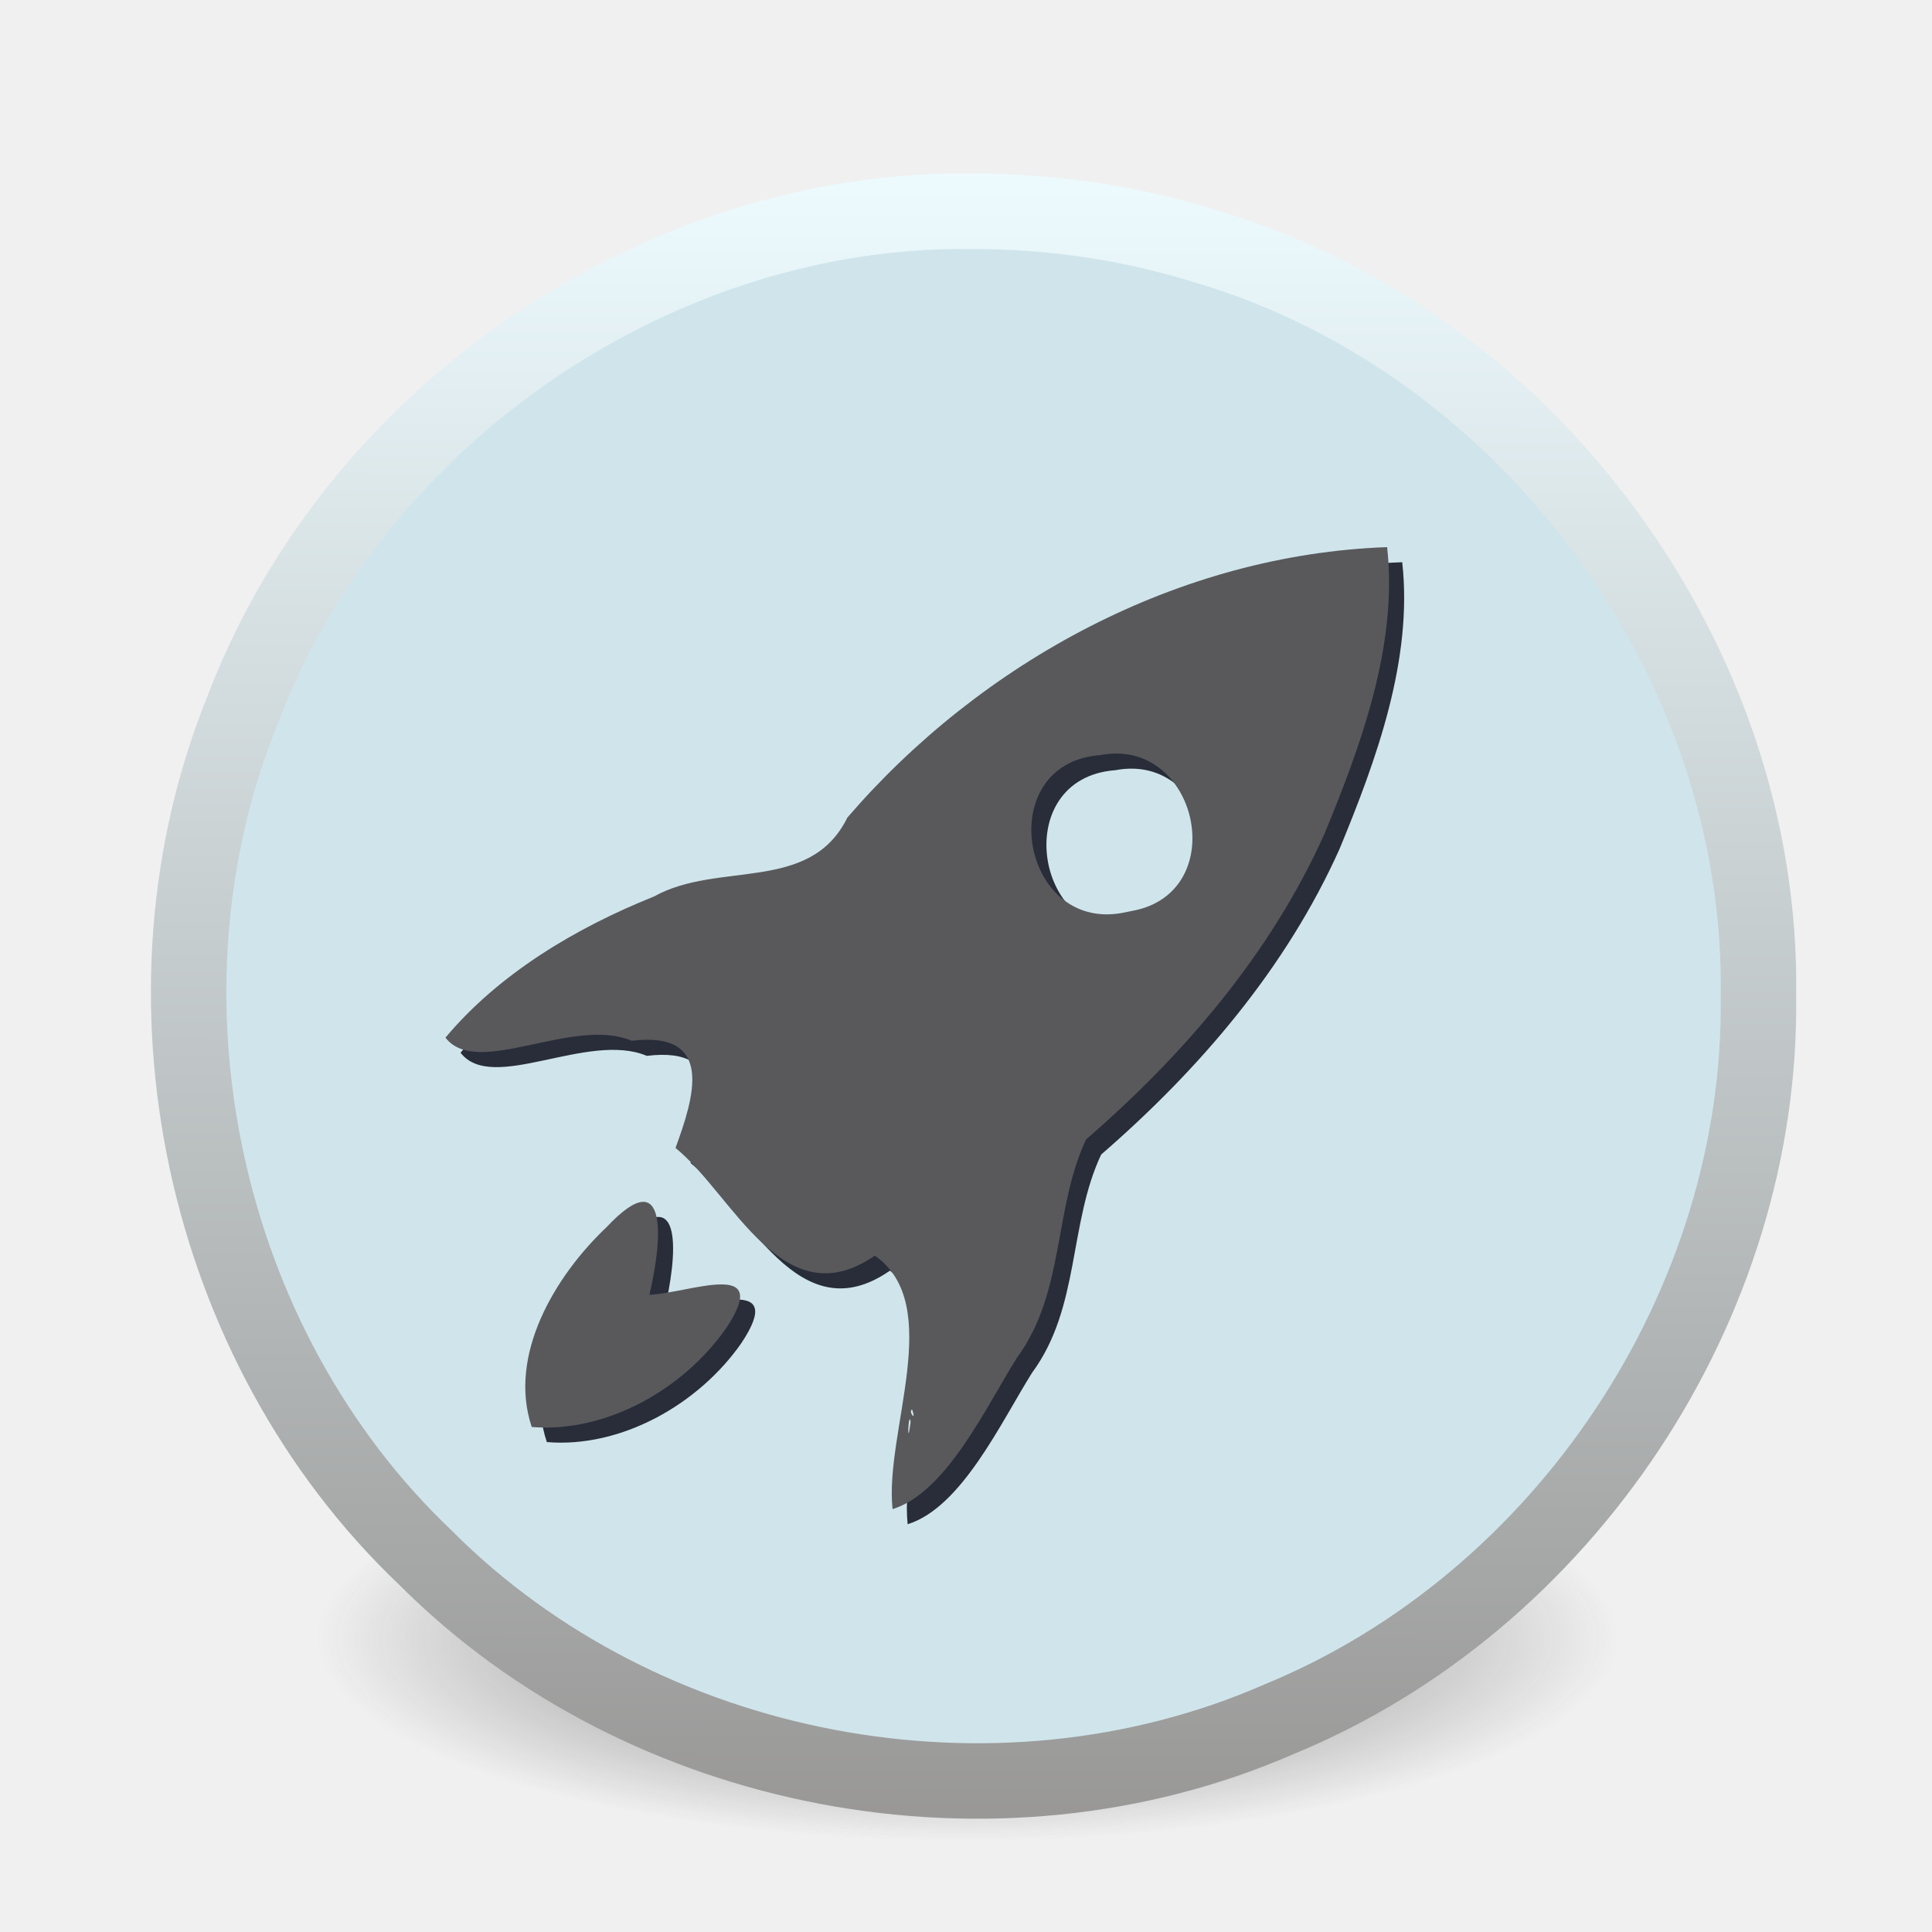
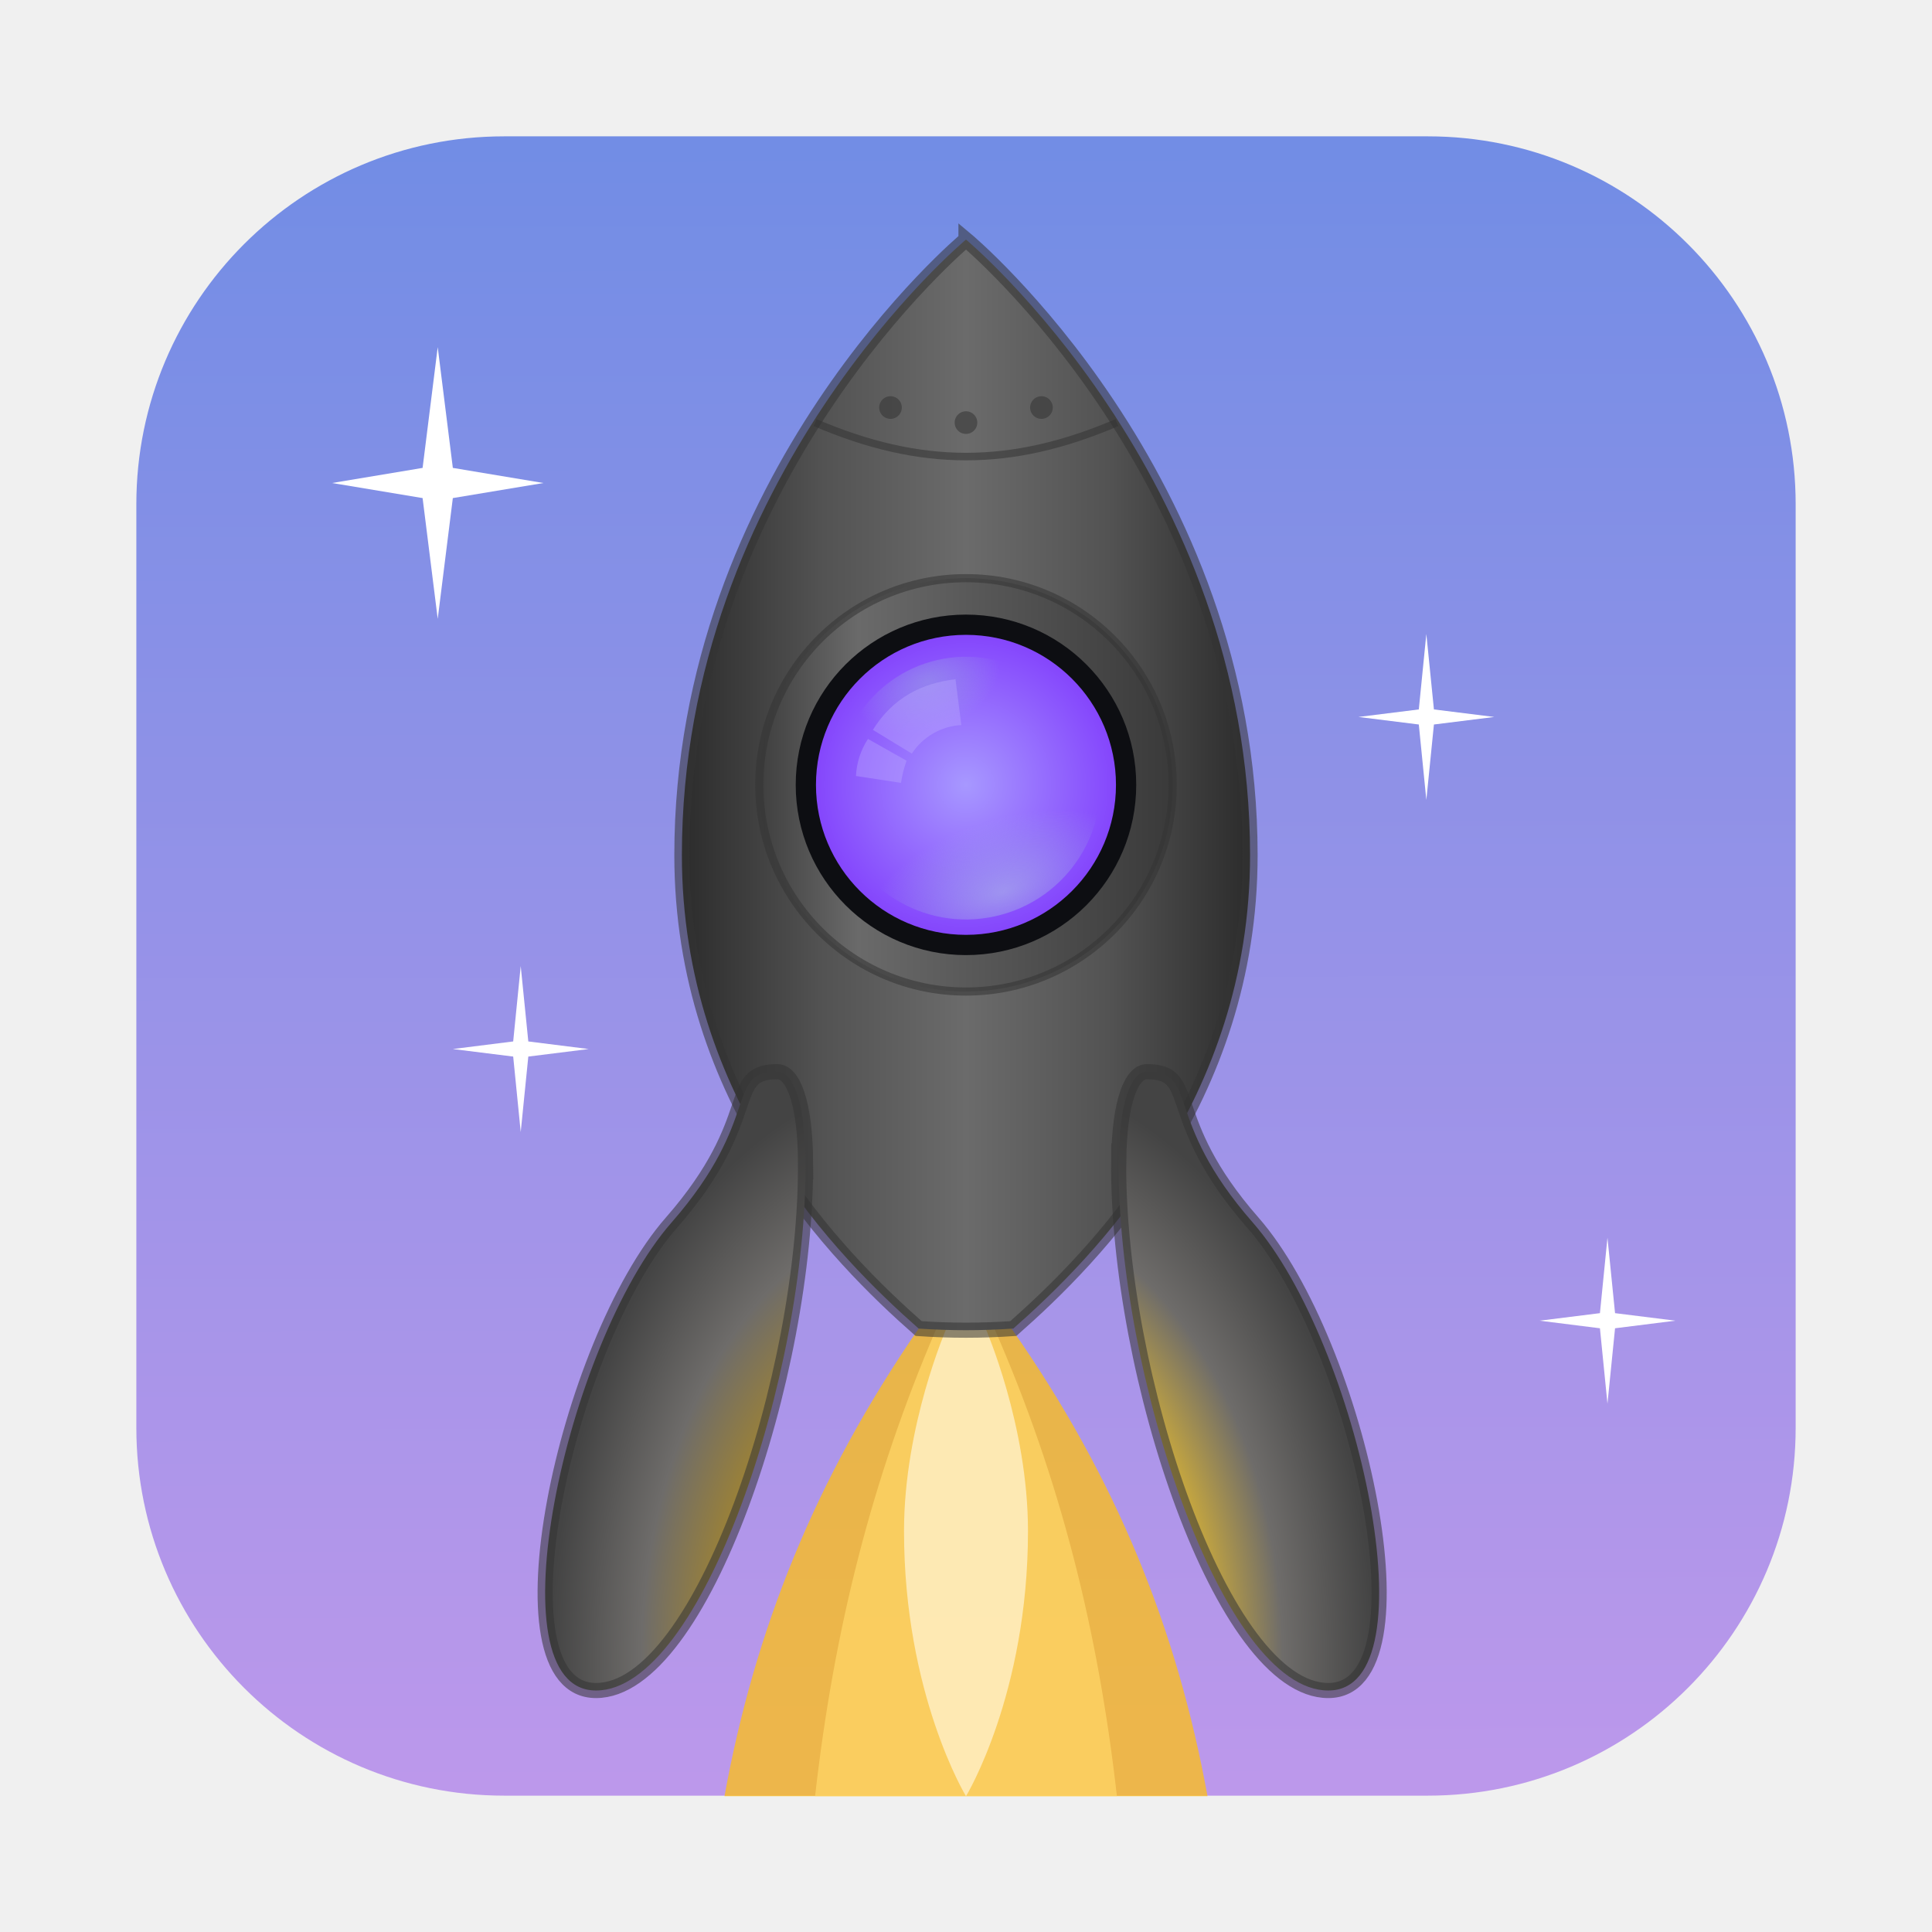
- <svg xmlns="http://www.w3.org/2000/svg" xmlns:xlink="http://www.w3.org/1999/xlink" version="1.1" width="128" height="128" id="svg5157">
-   <defs id="defs5159">
-     <radialGradient cx="23.896" cy="3.99" r="20.397" id="radialGradient1008" gradientUnits="userSpaceOnUse" gradientTransform="matrix(0,1.231648,-1.625754,0,18.48697,-28.72198)">
-       <stop id="stop1000" style="stop-color:#797877;stop-opacity:1" offset="0" />
-       <stop id="stop1006" style="stop-color:#cfe5eb;stop-opacity:1" offset="1" />
-     </radialGradient>
-     <linearGradient id="linearGradient994">
-       <stop id="stop990" offset="0" style="stop-color:#989796;stop-opacity:1" />
-       <stop id="stop992" offset="1" style="stop-color:#edfbff;stop-opacity:1" />
-     </linearGradient>
-     <linearGradient id="linearGradient3820-7-2-8-6">
-       <stop id="stop3822-2-6-5-0" style="stop-color:#3d3d3d;stop-opacity:1" offset="0" />
-       <stop id="stop3864-8-7-4-1" style="stop-color:#686868;stop-opacity:0.498" offset="0.5" />
-       <stop id="stop3824-1-2-6-7" style="stop-color:#686868;stop-opacity:0" offset="1" />
-     </linearGradient>
-     <linearGradient id="linearGradient4806">
-       <stop offset="0" style="stop-color:#ffffff;stop-opacity:1" id="stop4808" />
-       <stop offset="0.424" style="stop-color:#ffffff;stop-opacity:0.235" id="stop4810" />
-       <stop offset="0.821" style="stop-color:#ffffff;stop-opacity:0.157" id="stop4812" />
-       <stop offset="1" style="stop-color:#ffffff;stop-opacity:0.392" id="stop4814" />
-     </linearGradient>
-     <linearGradient xlink:href="#linearGradient4806" id="linearGradient3118" gradientUnits="userSpaceOnUse" gradientTransform="matrix(4.16388,0,0,4.16388,-236.0326,-50.03625)" x1="71.204" y1="15.369" x2="71.204" y2="40.496" />
-     <radialGradient xlink:href="#linearGradient3820-7-2-8-6" id="radialGradient3163" gradientUnits="userSpaceOnUse" gradientTransform="matrix(0.6869404,0,0,0.2146169,-4.02174,68.57333)" cx="99.157" cy="186.171" fx="99.157" fy="186.171" r="62.769" />
-     <radialGradient gradientTransform="matrix(0,1.231648,-1.625754,0,18.48697,-28.72198)" gradientUnits="userSpaceOnUse" id="radialGradient3093-0-3-6" r="20.397" cy="3.99" cx="23.896">
-       <stop offset="0" style="stop-color:#ffffff;stop-opacity:1" id="stop3244-9-33-7-0" />
-       <stop offset="0.262" style="stop-color:#dddddd;stop-opacity:1" id="stop3246-3-5-0-8" />
-       <stop offset="0.661" style="stop-color:#abacae;stop-opacity:1" id="stop3248-1-7-8-8" />
-       <stop offset="1" style="stop-color:#787877;stop-opacity:1" id="stop3250-9-3-0-5" />
-     </radialGradient>
-     <linearGradient id="linearGradient4164">
-       <stop offset="0" style="stop-color:#b6b6b6;stop-opacity:1" id="stop4166" />
-       <stop offset="0.331" style="stop-color:#a4a4a4;stop-opacity:1" id="stop4216" />
-       <stop offset="1" style="stop-color:#c5c5c5;stop-opacity:1" id="stop4168" />
-     </linearGradient>
-     <linearGradient id="linearGradient4220-7">
-       <stop offset="0" style="stop-color:#7a8498;stop-opacity:1" id="stop4222-7" />
-       <stop offset="1" style="stop-color:#34405c;stop-opacity:1" id="stop4224-0" />
-     </linearGradient>
-     <linearGradient id="linearGradient4316-5">
-       <stop offset="0" style="stop-color:#ffffff;stop-opacity:1" id="stop4318-1" />
-       <stop offset="0.338" style="stop-color:#ffffff;stop-opacity:0.235" id="stop4320-9" />
-       <stop offset="0.62" style="stop-color:#ffffff;stop-opacity:0.157" id="stop4322-42" />
-       <stop offset="1" style="stop-color:#ffffff;stop-opacity:0.392" id="stop4324-9" />
-     </linearGradient>
-     <linearGradient id="linearGradient4507-6">
-       <stop offset="0" style="stop-color:#2d3955;stop-opacity:1" id="stop4509-3" />
-       <stop offset="0.725" style="stop-color:#2b3853;stop-opacity:1" id="stop5959-4" />
-       <stop offset="0.75" style="stop-color:#192640;stop-opacity:1" id="stop5961-1" />
-       <stop offset="1" style="stop-color:#08142e;stop-opacity:1" id="stop4511-1" />
-     </linearGradient>
-     <linearGradient id="linearGradient6042-1">
-       <stop offset="0" style="stop-color:#07132d;stop-opacity:1" id="stop6044-9" />
-       <stop offset="1" style="stop-color:#425479;stop-opacity:1" id="stop6046-9" />
-     </linearGradient>
-     <linearGradient gradientTransform="matrix(0.2211072,0,0,0.2211073,6.693426,6.693263)" gradientUnits="userSpaceOnUse" id="linearGradient3087-408-5" y2="45.369" x2="7.078" y1="3.082" x1="7.078">
-       <stop offset="0" style="stop-color:#170418;stop-opacity:1" id="stop7201-5" />
-       <stop offset="1" style="stop-color:#50386b;stop-opacity:1" id="stop7203-2" />
-     </linearGradient>
-     <linearGradient id="linearGradient2867-449-88-871-390-598-476-591-434-148-57-177-691-4">
-       <stop offset="0" style="stop-color:#612f91;stop-opacity:1" id="stop7191-4" />
-       <stop offset="1" style="stop-color:#1a4aa2;stop-opacity:1" id="stop7197-2" />
-     </linearGradient>
-     <linearGradient id="linearGradient4278-3">
-       <stop offset="0" style="stop-color:#000000;stop-opacity:0" id="stop4280-6" />
-       <stop offset="0.5" style="stop-color:#000000;stop-opacity:0" id="stop4286-1" />
-       <stop offset="1" style="stop-color:#000000;stop-opacity:1" id="stop4282-24" />
-     </linearGradient>
-     <linearGradient id="linearGradient4316-4-0">
-       <stop offset="0" style="stop-color:#ffffff;stop-opacity:1" id="stop4318-4-5" />
-       <stop offset="0.338" style="stop-color:#ffffff;stop-opacity:0.235" id="stop4320-2-9" />
-       <stop offset="0.62" style="stop-color:#ffffff;stop-opacity:0.157" id="stop4322-4-1" />
-       <stop offset="1" style="stop-color:#ffffff;stop-opacity:0.392" id="stop4324-4-8" />
-     </linearGradient>
-     <linearGradient id="linearGradient6088-74">
-       <stop offset="0" style="stop-color:#ff54d2;stop-opacity:0" id="stop6090-5" />
-       <stop offset="0.324" style="stop-color:#f62b68;stop-opacity:1" id="stop6257-5" />
-       <stop offset="0.561" style="stop-color:#ff0105;stop-opacity:1" id="stop6255-6" />
-       <stop offset="1" style="stop-color:#ff54d2;stop-opacity:0.478" id="stop6092-0" />
-     </linearGradient>
-     <linearGradient id="linearGradient4316-4-6-6">
-       <stop offset="0" style="stop-color:#ffffff;stop-opacity:1" id="stop4318-4-4-6" />
-       <stop offset="0.338" style="stop-color:#ffffff;stop-opacity:0.235" id="stop4320-2-2-6" />
-       <stop offset="0.62" style="stop-color:#ffffff;stop-opacity:0.157" id="stop4322-4-5-5" />
-       <stop offset="1" style="stop-color:#ffffff;stop-opacity:0.392" id="stop4324-4-1-5" />
-     </linearGradient>
-     <linearGradient id="linearGradient3990-3-1">
-       <stop offset="0" style="stop-color:#ffffff;stop-opacity:1" id="stop3992-0-0" />
-       <stop offset="1" style="stop-color:#ffffff;stop-opacity:0" id="stop3994-2-1" />
-     </linearGradient>
-     <linearGradient id="linearGradient6191-9">
-       <stop offset="0" style="stop-color:#ffffff;stop-opacity:0" id="stop6193-8" />
-       <stop offset="0.405" style="stop-color:#ffffff;stop-opacity:0" id="stop6197-8" />
-       <stop offset="1" style="stop-color:#ffffff;stop-opacity:0.478" id="stop6195-9" />
-     </linearGradient>
-     <linearGradient id="linearGradient6191-7-9">
-       <stop offset="0" style="stop-color:#ffffff;stop-opacity:0" id="stop6193-7-3" />
-       <stop offset="0.405" style="stop-color:#ffffff;stop-opacity:0" id="stop6197-2-2" />
-       <stop offset="1" style="stop-color:#ffffff;stop-opacity:0.478" id="stop6195-2-1" />
-     </linearGradient>
-     <linearGradient id="linearGradient6191-8-3">
-       <stop offset="0" style="stop-color:#ffffff;stop-opacity:0" id="stop6193-75-7" />
-       <stop offset="0.405" style="stop-color:#ffffff;stop-opacity:0" id="stop6197-3-4" />
-       <stop offset="1" style="stop-color:#ffffff;stop-opacity:0.478" id="stop6195-7-2" />
-     </linearGradient>
-     <linearGradient id="linearGradient6088-6-1">
-       <stop offset="0" style="stop-color:#ff54d2;stop-opacity:0" id="stop6090-2-0" />
-       <stop offset="0.324" style="stop-color:#ff54d2;stop-opacity:0" id="stop6257-4-6" />
-       <stop offset="0.561" style="stop-color:#ff54d2;stop-opacity:0.252" id="stop6255-3-6" />
-       <stop offset="1" style="stop-color:#ff54d2;stop-opacity:0.478" id="stop6092-9-6" />
-     </linearGradient>
-     <linearGradient id="linearGradient6303-4">
-       <stop offset="0" style="stop-color:#ffffff;stop-opacity:1" id="stop6305-33" />
-       <stop offset="1" style="stop-color:#ffffff;stop-opacity:0" id="stop6307-9" />
-     </linearGradient>
-     <linearGradient id="linearGradient6303-3-2">
-       <stop offset="0" style="stop-color:#ffffff;stop-opacity:1" id="stop6305-3-0" />
-       <stop offset="1" style="stop-color:#ffffff;stop-opacity:0" id="stop6307-1-0" />
-     </linearGradient>
-     <linearGradient id="linearGradient6303-33-0">
-       <stop offset="0" style="stop-color:#ffffff;stop-opacity:1" id="stop6305-1-0" />
-       <stop offset="1" style="stop-color:#ffffff;stop-opacity:0" id="stop6307-5-0" />
-     </linearGradient>
-     <linearGradient id="linearGradient6413-0">
-       <stop offset="0" style="stop-color:#feffff;stop-opacity:1" id="stop6415-1" />
-       <stop offset="1" style="stop-color:#fe70ca;stop-opacity:1" id="stop6417-4" />
-     </linearGradient>
-     <linearGradient id="linearGradient6455-7">
-       <stop offset="0" style="stop-color:#fbac9b;stop-opacity:1" id="stop6457-5" />
-       <stop offset="1" style="stop-color:#fcfafc;stop-opacity:1" id="stop6459-8" />
-     </linearGradient>
-     <linearGradient xlink:href="#linearGradient6455-7" id="linearGradient4264" gradientUnits="userSpaceOnUse" gradientTransform="matrix(0.6704997,0,0,0.7014216,32.61915,33.48757)" x1="38.851" y1="41.608" x2="34.131" y2="37.81" />
-     <linearGradient xlink:href="#linearGradient6413-0" id="linearGradient4267" gradientUnits="userSpaceOnUse" gradientTransform="matrix(0.9587095,0,0,1.002923,20.38236,19.71626)" x1="38.851" y1="41.608" x2="34.131" y2="37.81" />
-     <radialGradient xlink:href="#linearGradient6303-33-0" id="radialGradient4270" gradientUnits="userSpaceOnUse" gradientTransform="matrix(0.9587095,0,0,1.002923,28.42503,24.58419)" cx="36.491" cy="39.709" fx="36.491" fy="39.709" r="3.159" />
-     <radialGradient xlink:href="#linearGradient6303-3-2" id="radialGradient4273" gradientUnits="userSpaceOnUse" gradientTransform="matrix(3.360827,-1.940375,1.104006,1.912195,-113.6476,47.86859)" cx="36.491" cy="39.709" fx="36.491" fy="39.709" r="3.159" />
-     <radialGradient xlink:href="#linearGradient6303-4" id="radialGradient4276" gradientUnits="userSpaceOnUse" gradientTransform="matrix(4.176534,-2.411323,1.37196,2.376304,-133.3167,71.58601)" cx="36.491" cy="39.709" fx="36.491" fy="39.709" r="3.159" />
-     <radialGradient xlink:href="#linearGradient6088-6-1" id="radialGradient4279" gradientUnits="userSpaceOnUse" gradientTransform="matrix(-2.670923,-2.670923,2.670923,-2.670923,67.08414,232.8429)" cx="32.373" cy="31.405" fx="32.373" fy="31.405" r="3.857" />
-     <radialGradient xlink:href="#linearGradient6191-8-3" id="radialGradient4282" gradientUnits="userSpaceOnUse" gradientTransform="matrix(2.286497,3.175066,-3.065167,2.207354,86.73945,-106.1338)" cx="32.373" cy="31.405" fx="32.373" fy="31.405" r="3.857" />
-     <radialGradient xlink:href="#linearGradient6191-7-9" id="radialGradient4285" gradientUnits="userSpaceOnUse" gradientTransform="matrix(0,3.912686,-3.777256,-2.2076244e-8,183.1374,-60.68714)" cx="32.373" cy="31.405" fx="32.373" fy="31.405" r="3.857" />
-     <radialGradient xlink:href="#linearGradient6191-9" id="radialGradient4288" gradientUnits="userSpaceOnUse" gradientTransform="matrix(3.779364,1.012678,-0.9776258,3.648549,-27.16302,-81.38534)" cx="32.373" cy="31.405" fx="32.373" fy="31.405" r="3.857" />
-     <linearGradient xlink:href="#linearGradient3990-3-1" id="linearGradient4291" gradientUnits="userSpaceOnUse" gradientTransform="matrix(0.2922833,0,0,0.2192125,44.94204,49.38755)" x1="68.313" y1="52.925" x2="68.313" y2="65.922" />
-     <linearGradient xlink:href="#linearGradient4316-4-6-6" id="linearGradient4294" gradientUnits="userSpaceOnUse" gradientTransform="matrix(0.8422459,0,0,0.8422459,-13.05882,38.56502)" x1="92.696" y1="16.555" x2="92.696" y2="48.984" />
-     <radialGradient xlink:href="#linearGradient6088-74" id="radialGradient4297" gradientUnits="userSpaceOnUse" gradientTransform="matrix(-3.777256,0,0,-3.777256,186.7971,184.6408)" cx="32.373" cy="31.405" fx="32.373" fy="31.405" r="3.857" />
-     <linearGradient xlink:href="#linearGradient4316-4-0" id="linearGradient4302" gradientUnits="userSpaceOnUse" gradientTransform="matrix(1.52852,0,0,-1.52852,-76.2549,115.7843)" x1="92.696" y1="16.555" x2="92.696" y2="48.984" />
-     <radialGradient xlink:href="#linearGradient4278-3" id="radialGradient4305" gradientUnits="userSpaceOnUse" gradientTransform="matrix(0.945105,-1.4092773e-7,1.3241225e-7,0.8879976,-26.22388,-19.05486)" cx="95.838" cy="95.388" fx="95.838" fy="95.388" r="9.498" />
-     <radialGradient xlink:href="#linearGradient2867-449-88-871-390-598-476-591-434-148-57-177-691-4" id="radialGradient4308" gradientUnits="userSpaceOnUse" gradientTransform="matrix(0,0.8796496,-1.161122,0,69.13288,36.91409)" cx="23.896" cy="3.99" r="20.397" />
-     <linearGradient xlink:href="#linearGradient3087-408-5" id="linearGradient4310" gradientUnits="userSpaceOnUse" gradientTransform="matrix(0.3685697,0,0,0.3685698,55.65433,57.15224)" x1="7.078" y1="3.082" x2="7.078" y2="45.369" />
-     <radialGradient xlink:href="#linearGradient6042-1" id="radialGradient4315" gradientUnits="userSpaceOnUse" gradientTransform="matrix(0,3.545735,-8.167775,0,237.9776,-66.43339)" cx="32" cy="21.239" fx="32" fy="21.239" r="10.498" />
-     <radialGradient xlink:href="#linearGradient4507-6" id="radialGradient4318" gradientUnits="userSpaceOnUse" gradientTransform="matrix(0,3.229061,-3.229061,0,117.6108,-253.8221)" cx="91.35" cy="16.448" fx="91.35" fy="16.448" r="15.639" />
-     <linearGradient xlink:href="#linearGradient4316-5" id="linearGradient4321" gradientUnits="userSpaceOnUse" gradientTransform="matrix(1.96524,0,0,1.96524,-116.4706,2.000041)" x1="92.696" y1="16.555" x2="92.696" y2="48.984" />
-     <linearGradient xlink:href="#linearGradient4220-7" id="linearGradient4325" gradientUnits="userSpaceOnUse" gradientTransform="matrix(2.027629,0,0,2.027629,-122.2157,-0.03889476)" x1="91.566" y1="16.543" x2="91.566" y2="48.631" />
-     <linearGradient xlink:href="#linearGradient4164" id="linearGradient4329" gradientUnits="userSpaceOnUse" gradientTransform="matrix(1.689267,0,0,1.689267,-22.18352,11.94165)" x1="51.2" y1="8.114" x2="51.2" y2="56.115" />
-     <radialGradient xlink:href="#radialGradient3093-0-3-6" id="radialGradient4332" gradientUnits="userSpaceOnUse" gradientTransform="matrix(0,7.326988,-9.671494,0,103.0902,-162.1666)" cx="23.896" cy="3.99" fx="23.896" fy="3.99" r="20.397" />
-     <linearGradient gradientUnits="userSpaceOnUse" y2="11.062" x2="64.59" y1="121.18" x1="64.403" id="linearGradient996" xlink:href="#linearGradient994" />
-     <linearGradient gradientUnits="userSpaceOnUse" y2="16.595" x2="64.504" y1="114.68" x1="64.659" id="linearGradient998" xlink:href="#radialGradient1008" />
-   </defs>
-   <g id="g969">
-     <path id="path3818-0-5-0" style="fill:url(#radialGradient3163);fill-opacity:1;stroke:none" d="m 107.212,108.529 c -0.416,4.49 -5.314,6.588 -8.909,8.203 -14.185,5.263 -29.679,5.804 -44.633,4.872 -9.901,-0.99 -20.355,-2.203 -28.964,-7.59 -2.739,-1.588 -5.074,-5.35 -2.801,-8.27 4.161,-5.103 11.104,-6.607 17.177,-8.19 17.078,-3.47 34.975,-3.435 51.977,0.462 5.516,1.602 11.918,3.159 15.448,8.087 0.433,0.733 0.708,1.572 0.704,2.428 z" />
-     <path id="path2555-7" style="color:#000000;display:inline;overflow:visible;visibility:visible;fill:#cfe5eb;fill-opacity:1;fill-rule:nonzero;stroke:none;stroke-width:1;marker:none;enable-background:accumulate;stroke-opacity:1" d="M 64.5,13.998 C 43.615,13.701 23.544,27.454 16.11,46.942 8.382,65.888 13.347,89.097 28.184,103.196 42.638,117.698 65.974,122.1 84.729,113.908 103.839,106.073 117.052,86.002 116.496,65.327 116.522,44.453 102.529,24.569 82.964,17.379 77.084,15.137 70.792,13.993 64.5,13.998 Z" />
-     <path id="path2555-7-1" style="color:#000000;display:inline;overflow:visible;visibility:visible;opacity:1;fill:none;fill-opacity:0;fill-rule:nonzero;stroke:url(#linearGradient996);stroke-width:5;stroke-linecap:round;stroke-linejoin:round;stroke-miterlimit:4;stroke-dasharray:none;stroke-dashoffset:0;stroke-opacity:1;marker:none;enable-background:accumulate" d="M 64.5,13.998 C 43.615,13.701 23.544,27.454 16.11,46.942 8.382,65.888 13.347,89.097 28.184,103.196 42.638,117.698 65.974,122.1 84.729,113.908 103.621,106.154 116.779,86.447 116.5,65.998 116.859,43.822 101.259,22.7 80.034,16.364 75.016,14.79 69.758,13.996 64.5,13.998 Z" />
-     <path id="path3019" style="color:#000000;display:inline;overflow:visible;visibility:visible;opacity:0.8;fill:none;stroke:none;stroke-width:1;stroke-linecap:round;stroke-linejoin:round;stroke-miterlimit:4;stroke-dasharray:none;stroke-dashoffset:0;stroke-opacity:1;marker:none;enable-background:accumulate" d="M 115.5,65.998 C 115.803,87.317 101.167,107.763 80.857,114.319 61.745,121.011 38.988,114.93 25.936,99.374 11.519,83.282 9.441,57.833 20.883,39.553 31.234,21.949 52.826,12.092 72.899,15.686 c 21.224,3.231 39.049,21.283 42.014,42.545 0.393,2.569 0.588,5.168 0.588,7.767 z" />
-     <path id="path1597-3" style="fill:#282d39;fill-opacity:1;stroke-width:0.121" d="m 60.134,100.984 c -0.548,-5.124 3.503,-13.529 -1.176,-16.797 -6.074,4.213 -9.392,-4.046 -13.204,-7.132 1.21,-3.308 2.641,-7.773 -2.902,-7.102 -3.909,-1.642 -10.234,2.523 -12.34,-0.207 3.559,-4.25 8.653,-7.282 13.818,-9.351 4.26,-2.376 10.333,-0.185 12.811,-5.23 8.905,-10.34 21.996,-17.432 35.76,-17.916 0.717,6.429 -1.702,13.071 -4.155,19.001 -3.546,7.91 -9.295,14.613 -15.791,20.241 -2.163,4.599 -1.393,10.149 -4.582,14.463 -2.075,3.319 -4.676,8.924 -8.237,10.029 z m 1.199,-5.779 c -0.146,-0.895 -0.265,2.044 0,0 z m 0.092,-0.825 c -0.277,0.15 0.332,0.876 0,0 z M 76.05,61.342 c 6.57,-1.245 4.316,-11.545 -2.141,-10.316 -7.172,0.52 -5.339,11.716 1.46,10.453 z M 36.23,95.542 c -1.598,-4.751 1.538,-10.007 4.956,-13.239 4.244,-4.527 3.633,1.188 2.837,4.477 2.633,-0.096 8.2,-2.464 5.093,2.207 -2.798,4.016 -7.92,6.964 -12.885,6.555 z" />
-     <path id="path1597" style="fill:#59595c;fill-opacity:1;stroke-width:0.121" d="m 59.134,99.984 c -0.548,-5.124 3.503,-13.529 -1.176,-16.797 -6.074,4.213 -9.392,-4.046 -13.204,-7.132 1.21,-3.308 2.641,-7.773 -2.902,-7.102 -3.909,-1.642 -10.234,2.523 -12.34,-0.207 3.559,-4.25 8.653,-7.282 13.818,-9.351 4.26,-2.376 10.333,-0.185 12.811,-5.23 8.905,-10.34 21.996,-17.432 35.76,-17.916 0.717,6.429 -1.702,13.071 -4.155,19.001 -3.546,7.91 -9.295,14.613 -15.791,20.241 -2.163,4.599 -1.393,10.149 -4.582,14.463 -2.075,3.319 -4.676,8.924 -8.237,10.029 z m 1.199,-5.779 c -0.146,-0.895 -0.265,2.044 0,0 z m 0.092,-0.825 c -0.277,0.15 0.332,0.876 0,0 z M 75.05,60.342 c 6.57,-1.245 4.316,-11.545 -2.141,-10.316 -7.172,0.52 -5.339,11.716 1.46,10.453 z M 35.23,94.542 c -1.598,-4.751 1.538,-10.007 4.956,-13.239 4.244,-4.527 3.633,1.188 2.837,4.477 2.633,-0.096 8.2,-2.464 5.093,2.207 -2.798,4.016 -7.92,6.964 -12.885,6.555 z" />
+ <svg xmlns="http://www.w3.org/2000/svg" xmlns:xlink="http://www.w3.org/1999/xlink" height="128" viewBox="0 0 33.867 33.867" width="128">
+   <linearGradient id="a">
+     <stop offset="0" stop-color="#9bb2de" stop-opacity=".444" />
+     <stop offset="1" stop-color="#9bbcde" stop-opacity="0" />
+   </linearGradient>
+   <radialGradient id="f" cx="16.933" cy="13.758" gradientUnits="userSpaceOnUse" r="2.984" spreadMethod="pad">
+     <stop offset="0" stop-color="#a798ff" />
+     <stop offset="1" stop-color="#803bfc" />
+   </radialGradient>
+   <radialGradient id="g" cx="-2.089" cy="64.33" gradientTransform="matrix(-.32768 .0447 -.02943 -.2157 14.376 29.249)" gradientUnits="userSpaceOnUse" r="4.001" xlink:href="#a" />
+   <radialGradient id="b" cx="-2.2" cy="64.283" gradientTransform="matrix(-.63083 .06241 -.03115 -.31486 -13.416 1.239)" gradientUnits="userSpaceOnUse" r="4.001" xlink:href="#a">
+     <stop offset="0" stop-color="#afc8e5" stop-opacity=".522" />
+     <stop offset="1" stop-color="#9bbcde" stop-opacity="0" />
+   </radialGradient>
+   <linearGradient id="d" gradientUnits="userSpaceOnUse" x1="11.954" x2="21.913" y1="13.758" y2="13.758">
+     <stop offset="0" stop-color="#2c2c2c" />
+     <stop offset=".25" stop-color="#535353" />
+     <stop offset=".5" stop-color="#6b6b6b" />
+     <stop offset=".75" stop-color="#535353" />
+     <stop offset="1" stop-color="#2c2c2c" />
+   </linearGradient>
+   <radialGradient id="i" cx="17.198" cy="26.27" gradientTransform="matrix(3.01374 0 0 4.52062 -34.633 -89.65)" gradientUnits="userSpaceOnUse" r="2.283">
+     <stop offset="0" stop-color="#ffd767" />
+     <stop offset=".538" stop-color="#e0b832" />
+     <stop offset=".769" stop-color="#6e6c6a" />
+     <stop offset="1" stop-color="#444" />
+   </radialGradient>
+   <radialGradient id="j" cx="17.198" cy="26.27" gradientTransform="matrix(-3.01374 0 0 4.52062 68.364 -89.65)" gradientUnits="userSpaceOnUse" r="2.283">
+     <stop offset="0" stop-color="#ffc108" />
+     <stop offset=".538" stop-color="#a7872a" />
+     <stop offset=".769" stop-color="#6e6c6a" />
+     <stop offset="1" stop-color="#444" />
+   </radialGradient>
+   <linearGradient id="e" gradientUnits="userSpaceOnUse" x1="12.985" x2="20.882" y1="13.758" y2="13.758">
+     <stop offset="0" stop-color="#373737" />
+     <stop offset=".26" stop-color="#6a6a6a" />
+     <stop offset="1" stop-color="#373737" />
+   </linearGradient>
+   <radialGradient id="h" cx="-2.2" cy="64.283" gradientTransform="matrix(-.63083 .06241 -.03115 -.31486 -13.157 1.296)" gradientUnits="userSpaceOnUse" r="4.001" xlink:href="#b" />
+   <linearGradient id="c" gradientUnits="userSpaceOnUse" x1="17.173" x2="17.219" y1="2.62" y2="31.633">
+     <stop offset="0" stop-color="#728de5" />
+     <stop offset="1" stop-color="#bd98eb" />
+   </linearGradient>
+   <rect fill="url(#c)" height="29.087" rx="6.449" width="29.087" x="2.39" y="2.39" />
+   <path d="M16.104 23.289c-1.816 2.64-2.875 5.286-3.404 8.197h8.467c-.53-2.91-1.588-5.557-3.44-8.202z" fill="#ffc012" fill-opacity=".737" />
+   <path d="M16.415 23.289c-1.135 2.64-1.797 5.286-2.127 8.197h5.291c-.33-2.91-.992-5.557-2.15-8.202z" fill="#ffd768" fill-opacity=".717" />
+   <path d="M16.933 31.486s-1.086-1.788-1.086-4.647c0-1.859.745-3.555.745-3.555h.683s.745 1.696.745 3.555c0 2.86-1.086 4.647-1.086 4.647z" fill="#fff3d2" fill-opacity=".733" />
+   <path d="M16.933 4.2s-4.98 4.15-4.98 10.79c0 4.315 2.74 7.054 4.15 8.299a12.02 12.02 0 001.66 0c1.411-1.245 4.15-3.984 4.15-8.3 0-6.64-4.98-10.79-4.98-10.79z" fill="url(#d)" stroke="#333" stroke-opacity=".549" stroke-width=".265" />
+   <circle cx="16.933" cy="13.758" fill="url(#e)" r="3.623" stroke="#343434" stroke-opacity=".549" stroke-width=".143" />
+   <circle cx="16.933" cy="13.758" fill="url(#f)" r="2.807" stroke="#0d0e12" stroke-linecap="round" stroke-linejoin="round" stroke-width=".355" />
+   <circle cx="13.426" cy="17.198" fill="url(#g)" r="2.245" transform="rotate(-12.929)" />
+   <circle cx="-13.542" cy="-17.108" fill="url(#h)" r="2.359" transform="rotate(167.457)" />
+   <path d="M16.852 12.711l-.103-.805c-.585.072-1.091.316-1.448.888l.683.416a1.11 1.11 0 01.868-.5zm-1.058 1.012c.02-.126.05-.255.098-.388l-.677-.382a1.298 1.298 0 00-.21.65z" fill="#bcadff" fill-opacity=".367" />
+   <path d="M7.673 6.085l.265 2.117 1.587.265-1.587.264-.265 2.117-.265-2.117-1.587-.264 1.587-.265zM28.178 21.696l.133 1.323 1.058.132-1.058.133-.133 1.322-.132-1.322-1.058-.133 1.058-.132zM25.003 11.113l.133 1.323 1.058.132-1.058.132-.133 1.323-.132-1.323-1.058-.132 1.058-.132zM9.128 16.934l.133 1.322 1.058.133-1.058.132-.133 1.323-.132-1.323-1.058-.132 1.058-.133z" fill="#fff" />
+   <g stroke-opacity=".549">
+     <path d="M19.61 20.355c-.03 3.722 1.821 9.279 3.674 9.279 1.852 0 .529-6.086-1.323-8.203-1.607-1.835-.929-2.645-1.857-2.645-.265 0-.484.51-.493 1.57z" fill="url(#i)" stroke="#333" stroke-width=".265" />
+     <path d="M14.12 20.355c.032 3.722-1.82 9.279-3.672 9.279s-.529-6.086 1.323-8.203c1.606-1.835.928-2.645 1.857-2.645.264 0 .484.51.493 1.57z" fill="url(#j)" stroke="#333" stroke-width=".265" />
+     <path d="M14.288 7.408c1.852.794 3.44.794 5.291 0" fill="none" stroke="#343434" stroke-width=".132" />
+     <path d="M16.933 7.408h0M18.256 7.144h0M15.61 7.144h0" fill="none" stroke="#343434" stroke-linecap="round" stroke-width=".397" />
  </g>
</svg>
